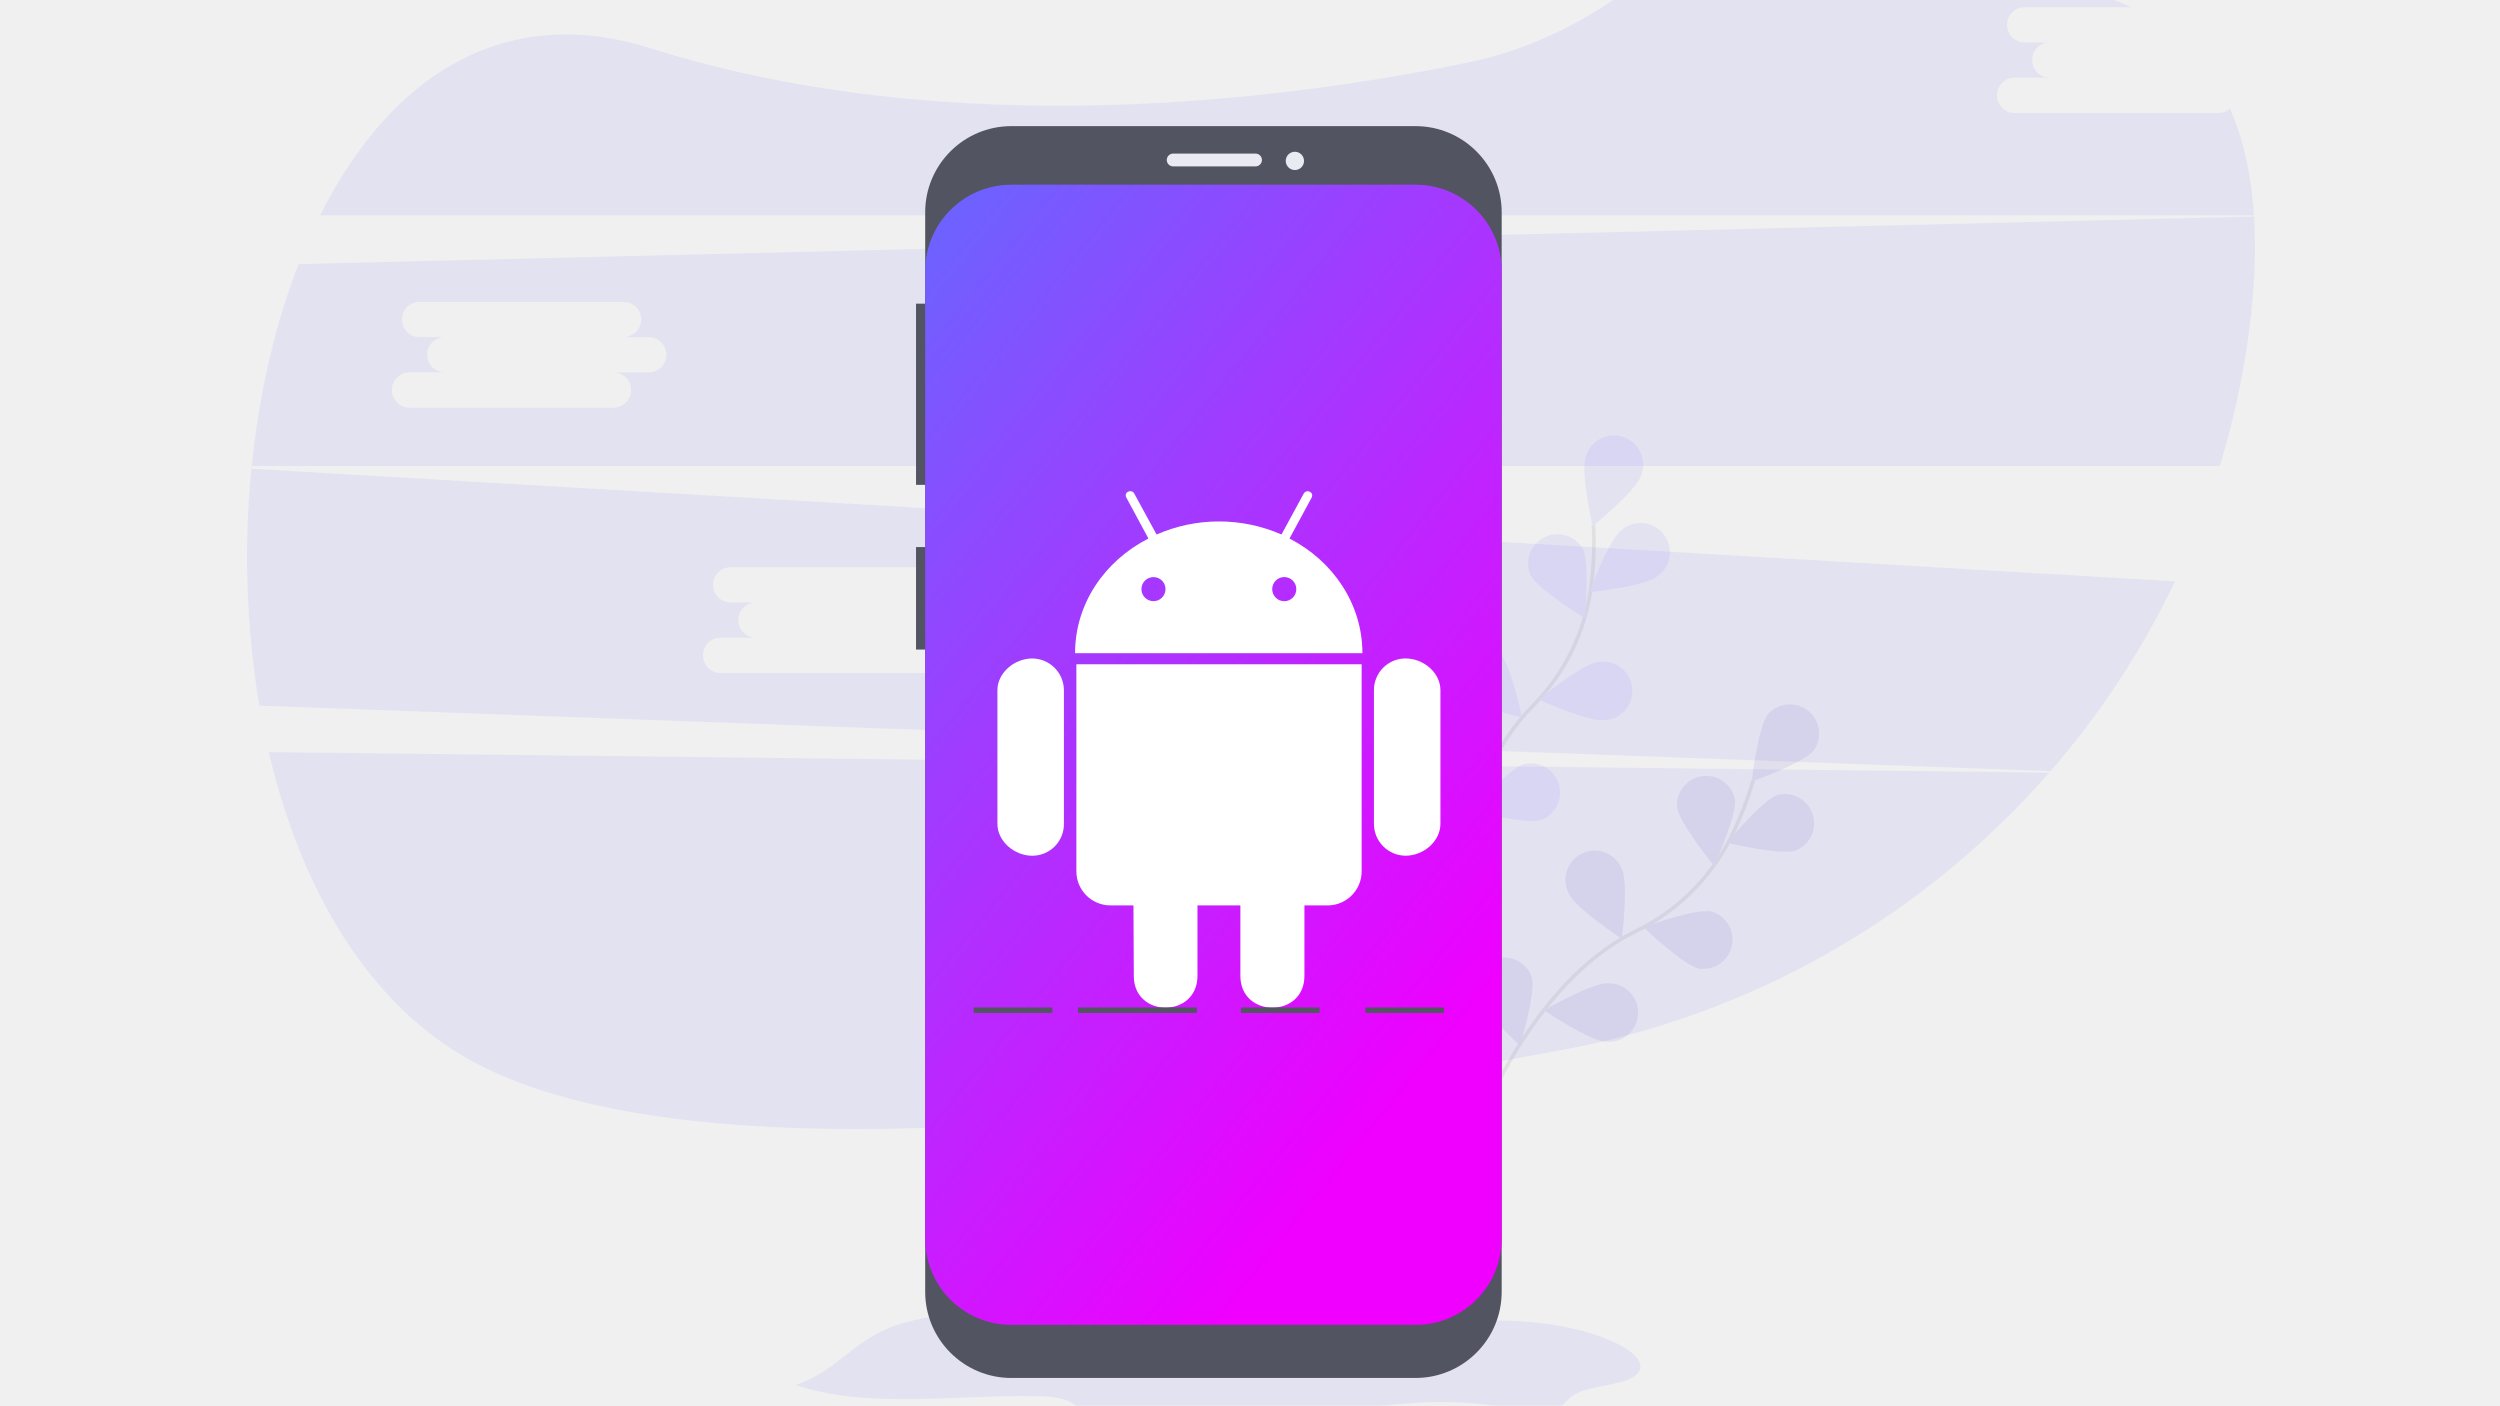
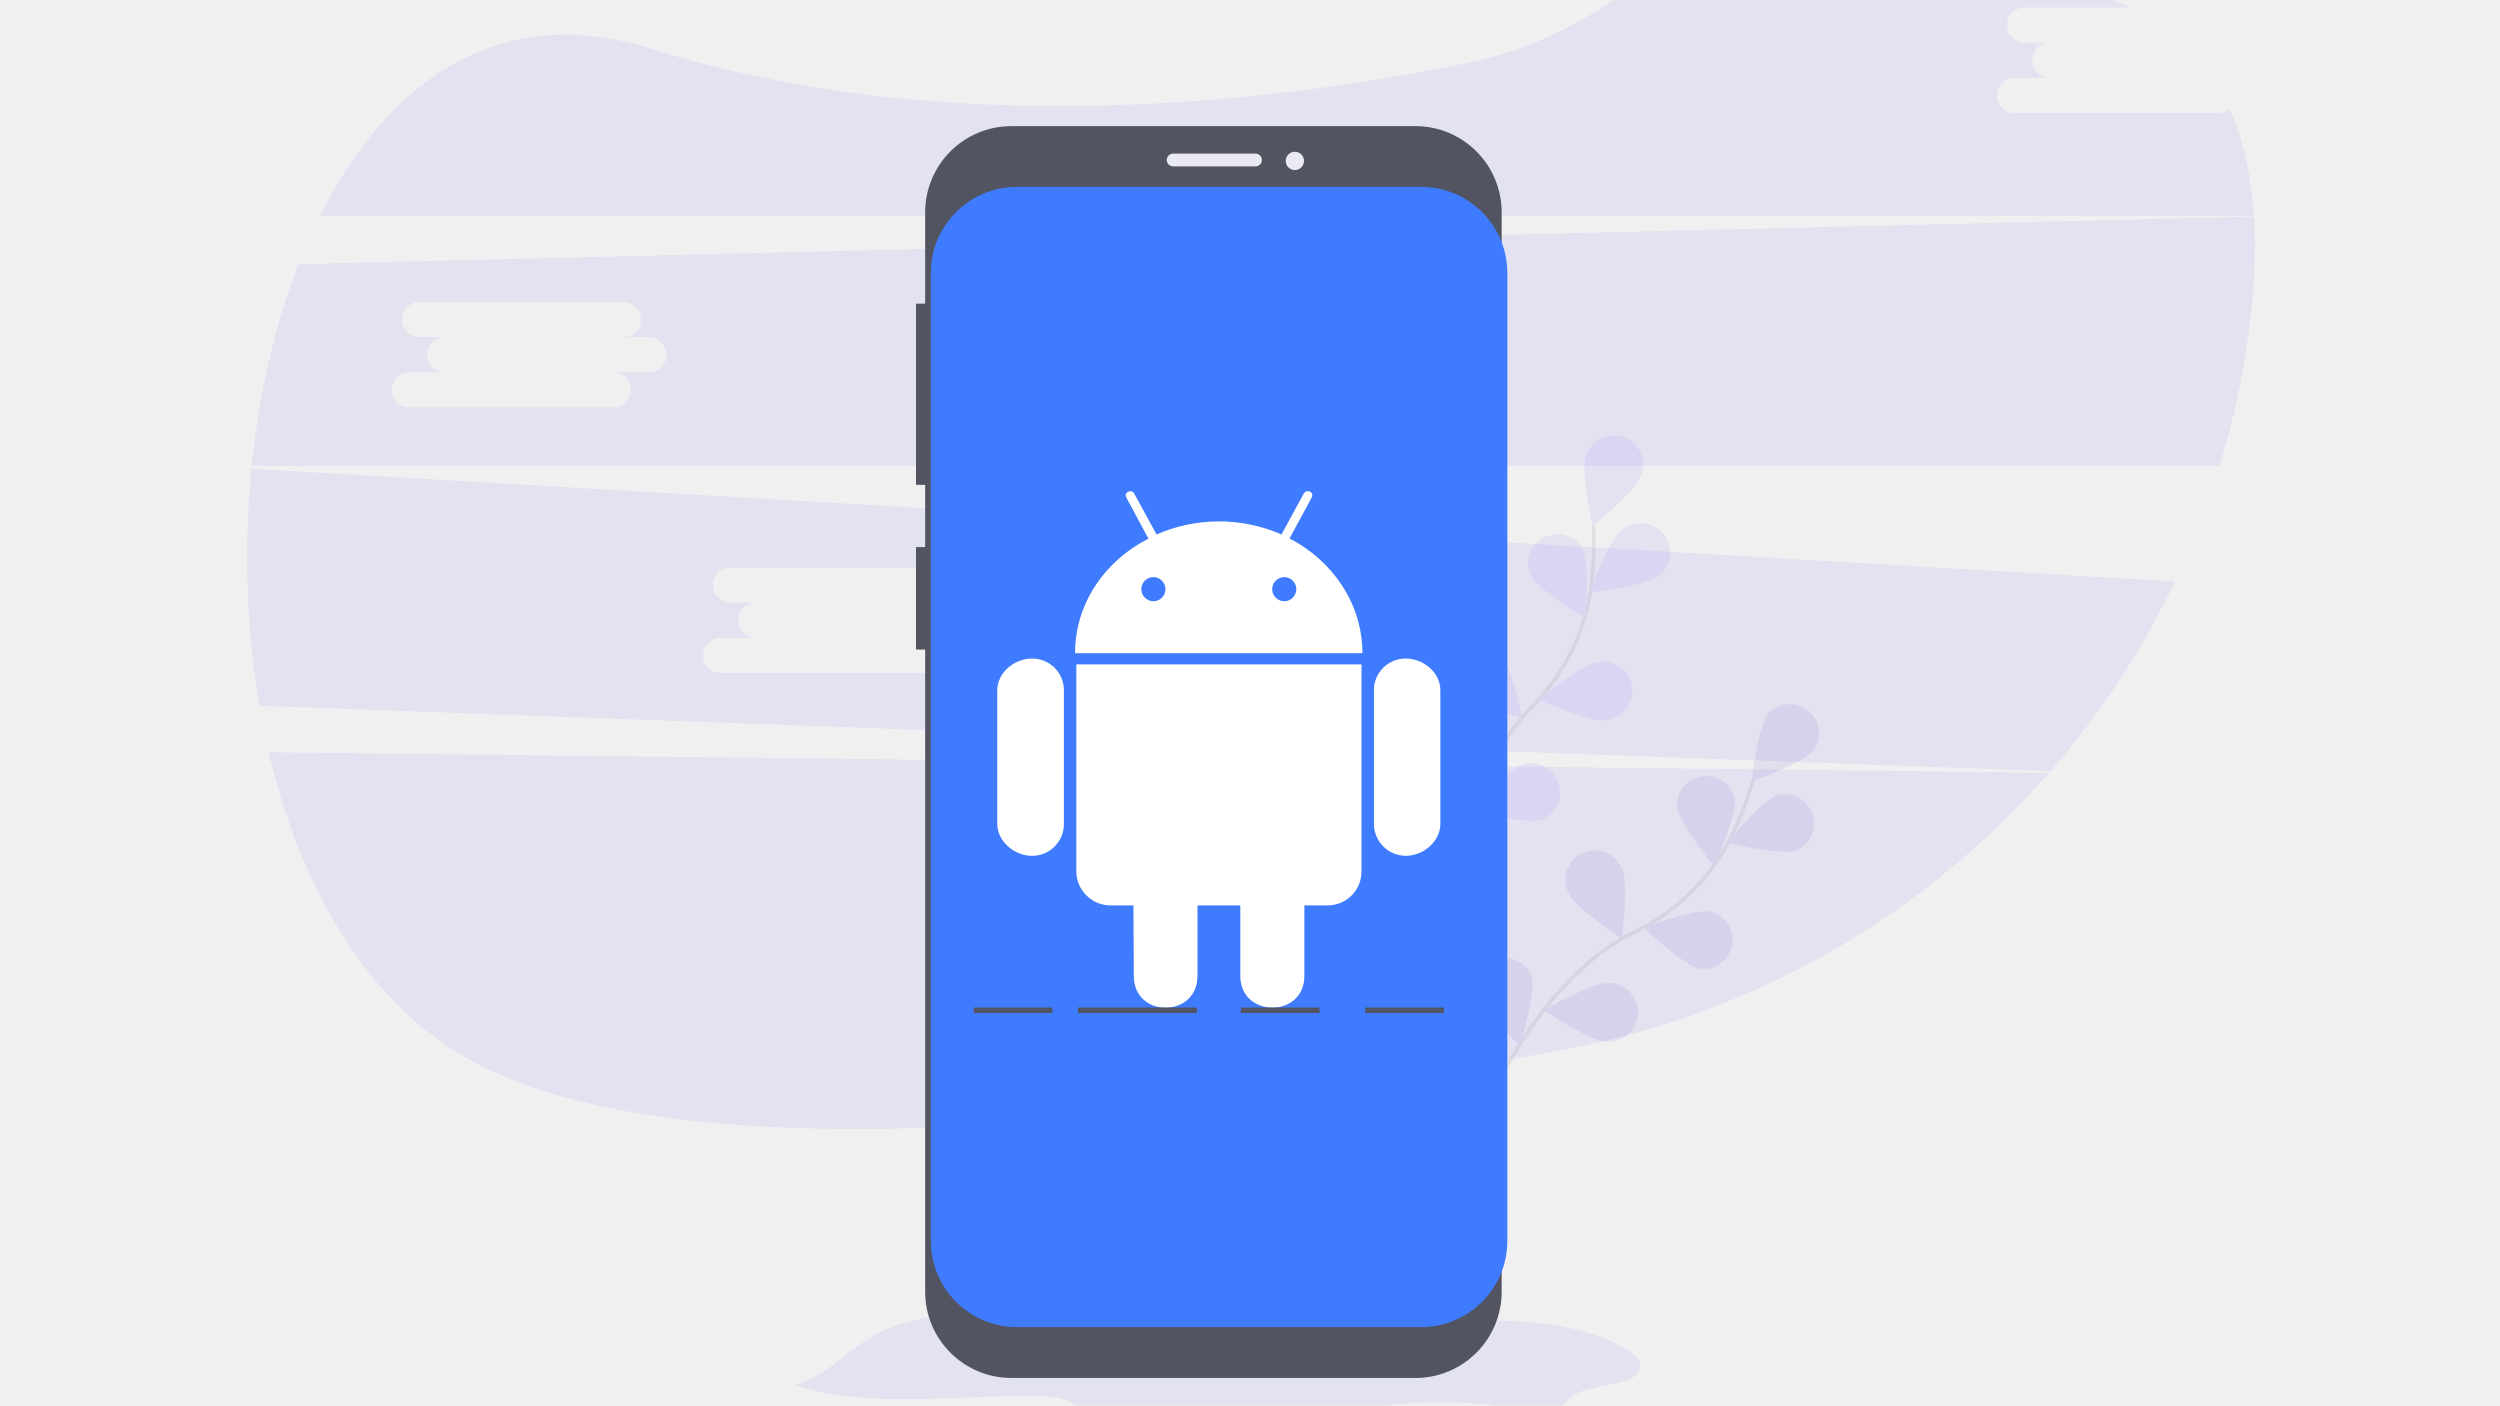
- <svg xmlns="http://www.w3.org/2000/svg" width="1366" height="768" viewBox="0 0 1366 768">
-   <defs>
-     <linearGradient id="linear-gradient" x1="-0.069" y1="0.082" x2="0.5" y2="1" gradientUnits="objectBoundingBox">
-       <stop offset="0" stop-color="#6c63ff" />
-       <stop offset="0.988" stop-color="#ed01ff" />
-       <stop offset="1" stop-color="#ef00ff" />
-     </linearGradient>
-     <clipPath id="clip-android">
-       <rect width="1366" height="768" />
+ <svg xmlns="http://www.w3.org/2000/svg" xmlns:xlink="http://www.w3.org/1999/xlink" version="1.1" id="Layer_1" x="0px" y="0px" viewBox="0 0 1366 768" style="enable-background:new 0 0 1366 768;" xml:space="preserve">
+   <style type="text/css">
+ 	.st0{clip-path:url(#SVGID_2_);}
+ 	.st1{opacity:0.1;fill:#6C63FF;enable-background:new    ;}
+ 	.st2{opacity:0.1;}
+ 	.st3{fill:none;stroke:#535461;stroke-width:2;stroke-miterlimit:10;}
+ 	.st4{fill:#6C63FF;}
+ 	.st5{opacity:0.25;enable-background:new    ;}
+ 	.st6{fill:#535461;}
+ 	.st7{fill:#3F7BFF;}
+ 	.st8{fill:#EAEAF3;}
+ 	.st9{fill:#FFFFFF;}
+ </style>
+   <g>
+     <defs>
+       <rect id="SVGID_1_" width="1366" height="768" />
+     </defs>
+     <clipPath id="SVGID_2_">
+       <use xlink:href="#SVGID_1_" style="overflow:visible;" />
    </clipPath>
-   </defs>
-   <g id="android" clip-path="url(#clip-android)">
-     <g id="Group_3" data-name="Group 3" transform="translate(135.01 -18.98)">
-       <path id="Path_1" data-name="Path 1" d="M63.3,476c17.36,74.2,54.11,138.34,112.19,169.43,120.7,64.61,392.91,31.29,596.07-7A465.21,465.21,0,0,0,1036.1,487.2Z" transform="translate(-51.45 -46.05)" fill="#6c63ff" opacity="0.1" />
-       <path id="Path_2" data-name="Path 2" d="M1128.65,126.76H1017.18a9.635,9.635,0,1,1,0-19.27h19.27a9.635,9.635,0,1,1,0-19.27h-13.76a9.635,9.635,0,1,1,0-19.27h58.18c-12.91-6-28-10.27-45.38-12.51-158.64-20.38-215.28-6.9-235.26,7-24.65,17.1-52.15,29.68-81.54,35.74-97.88,20.19-280.93,44.49-446.84-7.78-82.46-26-143.75,17.92-180.48,91.28H1148c-1.38-21.32-5.51-41-13.09-58.24a9.58,9.58,0,0,1-6.26,2.32Z" transform="translate(-51.45 -46.05)" fill="#6c63ff" opacity="0.1" />
-       <path id="Path_3" data-name="Path 3" d="M53.84,321.15A491.061,491.061,0,0,0,58.16,450.6l978.68,35.79a460,460,0,0,0,68-103.7ZM440.92,413.5H421.65a9.635,9.635,0,0,1,0,19.27H310.18a9.635,9.635,0,1,1,0-19.27h19.27a9.635,9.635,0,1,1,0-19.27H315.69a9.635,9.635,0,1,1,0-19.27H427.16a9.635,9.635,0,0,1,0,19.27h13.76a9.635,9.635,0,0,1,0,19.27Z" transform="translate(-51.45 -46.05)" fill="#6c63ff" opacity="0.1" />
-       <path id="Path_4" data-name="Path 4" d="M1148.05,183.34l-1068.49,26C66.57,242.74,58,280.51,54,319.67H1129.33a456.464,456.464,0,0,0,15.53-70.33C1148.06,226.32,1149.34,204.07,1148.05,183.34ZM270.92,268.5H251.65a9.635,9.635,0,0,1,0,19.27H140.18a9.635,9.635,0,1,1,0-19.27h19.27a9.635,9.635,0,0,1,0-19.27H145.69a9.635,9.635,0,1,1,0-19.27H257.16a9.635,9.635,0,0,1,0,19.27h13.76a9.635,9.635,0,1,1,0,19.27Z" transform="translate(-51.45 -46.05)" fill="#6c63ff" opacity="0.1" />
-       <g id="Group_1" data-name="Group 1" opacity="0.1">
-         <path id="Path_5" data-name="Path 5" d="M729,669.33s28.2-69.5,80.86-95.28A113.651,113.651,0,0,0,861.47,524a191.139,191.139,0,0,0,12.93-32.5" transform="translate(-51.45 -46.05)" fill="none" stroke="#535461" stroke-miterlimit="10" stroke-width="2" />
-         <path id="Path_6" data-name="Path 6" d="M907.49,475.05c-5.49,6.9-33.9,17-33.9,17s3.42-30,8.91-36.85a16,16,0,0,1,25,19.88Z" transform="translate(-51.45 -46.05)" fill="#6c63ff" />
-         <path id="Path_7" data-name="Path 7" d="M897.74,529.71c-8.36,2.81-37.68-4.18-37.68-4.18s19.15-23.28,27.51-26.09a16,16,0,0,1,10.17,30.27Z" transform="translate(-51.45 -46.05)" fill="#6c63ff" />
-         <path id="Path_8" data-name="Path 8" d="M844.88,594.31c-8.63-1.79-30.42-22.63-30.42-22.63s28.28-10.43,36.92-8.64a16,16,0,0,1-6.5,31.26Z" transform="translate(-51.45 -46.05)" fill="#6c63ff" />
-         <path id="Path_9" data-name="Path 9" d="M793.88,634.19c-8.81-.31-33.81-17.16-33.81-17.16S786.19,602,795,602.28a16,16,0,1,1-1.12,31.91Z" transform="translate(-51.45 -46.05)" fill="#6c63ff" />
-         <path id="Path_10" data-name="Path 10" d="M832.76,506c1.13,8.75,20.22,32.07,20.22,32.07s12.57-27.4,11.45-36.15A16,16,0,0,0,832.76,506Z" transform="translate(-51.45 -46.05)" fill="#6c63ff" />
-         <path id="Path_11" data-name="Path 11" d="M773.7,553.39c3.69,8,28.89,24.55,28.89,24.55s3.8-29.91.11-37.91a16,16,0,1,0-29,13.37Z" transform="translate(-51.45 -46.05)" fill="#6c63ff" />
-         <path id="Path_12" data-name="Path 12" d="M722.62,607.33c2.28,8.52,24.33,29.08,24.33,29.08s8.8-28.83,6.51-37.35a16,16,0,0,0-30.84,8.27Z" transform="translate(-51.45 -46.05)" fill="#6c63ff" />
-         <path id="Path_13" data-name="Path 13" d="M907.49,475.05c-5.49,6.9-33.9,17-33.9,17s3.42-30,8.91-36.85a16,16,0,0,1,25,19.88Z" transform="translate(-51.45 -46.05)" opacity="0.25" />
-         <path id="Path_14" data-name="Path 14" d="M897.74,529.71c-8.36,2.81-37.68-4.18-37.68-4.18s19.15-23.28,27.51-26.09a16,16,0,0,1,10.17,30.27Z" transform="translate(-51.45 -46.05)" opacity="0.25" />
-         <path id="Path_15" data-name="Path 15" d="M844.88,594.31c-8.63-1.79-30.42-22.63-30.42-22.63s28.28-10.43,36.92-8.64a16,16,0,0,1-6.5,31.26Z" transform="translate(-51.45 -46.05)" opacity="0.25" />
-         <path id="Path_16" data-name="Path 16" d="M793.88,634.19c-8.81-.31-33.81-17.16-33.81-17.16S786.19,602,795,602.28a16,16,0,1,1-1.12,31.91Z" transform="translate(-51.45 -46.05)" opacity="0.25" />
-         <path id="Path_17" data-name="Path 17" d="M832.76,506c1.13,8.75,20.22,32.07,20.22,32.07s12.57-27.4,11.45-36.15A16,16,0,0,0,832.76,506Z" transform="translate(-51.45 -46.05)" opacity="0.25" />
-         <path id="Path_18" data-name="Path 18" d="M773.7,553.39c3.69,8,28.89,24.55,28.89,24.55s3.8-29.91.11-37.91a16,16,0,1,0-29,13.37Z" transform="translate(-51.45 -46.05)" opacity="0.25" />
-         <path id="Path_19" data-name="Path 19" d="M722.62,607.33c2.28,8.52,24.33,29.08,24.33,29.08s8.8-28.83,6.51-37.35a16,16,0,0,0-30.84,8.27Z" transform="translate(-51.45 -46.05)" opacity="0.25" />
+     <g id="android" class="st0">
+       <g id="Group_3" transform="translate(135.01 -18.98)">
+         <path id="Path_1" class="st1" d="M11.8,430C29.2,504.2,66,568.3,124,599.4c120.7,64.6,392.9,31.3,596.1-7     c102.7-19.3,195.8-72.6,264.5-151.2L11.8,430z" />
+         <path id="Path_2" class="st1" d="M1077.2,80.7H965.7c-5.3,0-9.6-4.3-9.6-9.6c0-5.3,4.3-9.6,9.6-9.6c0,0,0,0,0,0H985     c-5.3,0-9.6-4.3-9.6-9.6s4.3-9.6,9.6-9.6h-13.8c-5.3,0-9.6-4.3-9.6-9.6s4.3-9.6,9.6-9.6h58.2c-12.9-6-28-10.3-45.4-12.5     c-158.6-20.4-215.3-6.9-235.3,7c-24.7,17.1-52.2,29.7-81.5,35.7c-97.9,20.2-280.9,44.5-446.8-7.8c-82.5-26-143.8,17.9-180.5,91.3     h1056.6c-1.4-21.3-5.5-41-13.1-58.2C1081.7,79.9,1079.5,80.7,1077.2,80.7L1077.2,80.7z" />
+         <path id="Path_3" class="st1" d="M2.4,275.1c-4.3,43.2-2.8,86.7,4.3,129.5l978.7,35.8c27.2-31.3,50.1-66.2,68-103.7L2.4,275.1z      M389.5,367.5h-19.3c5.3,0,9.6,4.3,9.6,9.6c0,5.3-4.3,9.6-9.6,9.6H258.7c-5.3,0-9.6-4.3-9.6-9.6s4.3-9.6,9.6-9.6c0,0,0,0,0,0H278     c-5.3,0-9.6-4.3-9.6-9.6s4.3-9.6,9.6-9.6c0,0,0,0,0,0h-13.8c-5.3,0-9.6-4.3-9.6-9.6s4.3-9.6,9.6-9.6c0,0,0,0,0,0h111.5     c5.3,0,9.6,4.3,9.6,9.6c0,5.3-4.3,9.6-9.6,9.6h13.8c5.3,0,9.6,4.3,9.6,9.6C399.1,363.1,394.8,367.4,389.5,367.5z" />
+         <path id="Path_4" class="st1" d="M1096.6,137.3l-1068.5,26c-13,33.4-21.6,71.2-25.6,110.3h1075.3c7-23,12.2-46.5,15.5-70.3     C1096.6,180.3,1097.9,158,1096.6,137.3z M219.5,222.4h-19.3c5.3,0,9.6,4.3,9.6,9.6c0,5.3-4.3,9.6-9.6,9.6H88.7     c-5.3,0-9.6-4.3-9.6-9.6c0-5.3,4.3-9.6,9.6-9.6c0,0,0,0,0,0H108c-5.3,0-9.6-4.3-9.6-9.6s4.3-9.6,9.6-9.6l0,0H94.2     c-5.3,0-9.6-4.3-9.6-9.6c0-5.3,4.3-9.6,9.6-9.6h111.5c5.3,0,9.6,4.3,9.6,9.6c0,5.3-4.3,9.6-9.6,9.6h13.8c5.3,0,9.6,4.3,9.6,9.6     S224.8,222.4,219.5,222.4z" />
+         <g id="Group_1" class="st2">
+           <path id="Path_5" class="st3" d="M677.5,623.3c0,0,28.2-69.5,80.9-95.3c22.2-10.7,40.3-28.2,51.6-50.1      c5.3-10.4,9.6-21.3,12.9-32.5" />
+           <path id="Path_6" class="st4" d="M856,429c-5.5,6.9-33.9,17-33.9,17s3.4-30,8.9-36.9c5.9-6.6,16-7.1,22.6-1.2      C859.7,413.4,860.7,422.4,856,429L856,429z" />
+           <path id="Path_7" class="st4" d="M846.3,483.7c-8.4,2.8-37.7-4.2-37.7-4.2s19.2-23.3,27.5-26.1c8.5-2.3,17.3,2.8,19.6,11.4      C857.7,472.5,853.7,480.6,846.3,483.7z" />
+           <path id="Path_8" class="st4" d="M793.4,548.3c-8.6-1.8-30.4-22.6-30.4-22.6s28.3-10.4,36.9-8.6c8.5,2.4,13.5,11.2,11.1,19.7      C808.9,544.4,801.4,549.4,793.4,548.3L793.4,548.3z" />
+           <path id="Path_9" class="st4" d="M742.4,588.1c-8.8-0.3-33.8-17.2-33.8-17.2s26.1-15,34.9-14.8c8.8-0.3,16.2,6.7,16.5,15.5      c0.3,8.8-6.7,16.2-15.5,16.5C743.8,588.2,743.1,588.2,742.4,588.1z" />
+           <path id="Path_10" class="st4" d="M781.3,460c1.1,8.8,20.2,32.1,20.2,32.1s12.6-27.4,11.5-36.1c-1.7-8.7-10.1-14.3-18.8-12.6      C786.3,444.8,780.8,451.9,781.3,460z" />
+           <path id="Path_11" class="st4" d="M722.3,507.3c3.7,8,28.9,24.5,28.9,24.5s3.8-29.9,0.1-37.9c-3.2-8.2-12.4-12.4-20.7-9.2      c-8.2,3.2-12.4,12.4-9.2,20.7C721.6,506.1,721.9,506.7,722.3,507.3L722.3,507.3z" />
+           <path id="Path_12" class="st4" d="M671.2,561.3c2.3,8.5,24.3,29.1,24.3,29.1s8.8-28.8,6.5-37.3c-2.8-8.4-11.9-12.8-20.3-10      C674.1,545.6,669.6,553.4,671.2,561.3L671.2,561.3z" />
+           <path id="Path_13" class="st5" d="M856,429c-5.5,6.9-33.9,17-33.9,17s3.4-30,8.9-36.9c5.9-6.6,16-7.1,22.6-1.2      C859.7,413.4,860.7,422.4,856,429L856,429z" />
+           <path id="Path_14" class="st5" d="M846.3,483.7c-8.4,2.8-37.7-4.2-37.7-4.2s19.2-23.3,27.5-26.1c8.5-2.3,17.3,2.8,19.6,11.4      C857.7,472.5,853.7,480.6,846.3,483.7z" />
+           <path id="Path_15" class="st5" d="M793.4,548.3c-8.6-1.8-30.4-22.6-30.4-22.6s28.3-10.4,36.9-8.6c8.5,2.4,13.5,11.2,11.1,19.7      C808.9,544.4,801.4,549.4,793.4,548.3L793.4,548.3z" />
+           <path id="Path_16" class="st5" d="M742.4,588.1c-8.8-0.3-33.8-17.2-33.8-17.2s26.1-15,34.9-14.8c8.8-0.3,16.2,6.7,16.5,15.5      c0.3,8.8-6.7,16.2-15.5,16.5C743.8,588.2,743.1,588.2,742.4,588.1z" />
+           <path id="Path_17" class="st5" d="M781.3,460c1.1,8.8,20.2,32.1,20.2,32.1s12.6-27.4,11.5-36.1c-1.7-8.7-10.1-14.3-18.8-12.6      C786.3,444.8,780.8,451.9,781.3,460z" />
+           <path id="Path_18" class="st5" d="M722.3,507.3c3.7,8,28.9,24.5,28.9,24.5s3.8-29.9,0.1-37.9c-3.2-8.2-12.4-12.4-20.7-9.2      c-8.2,3.2-12.4,12.4-9.2,20.7C721.6,506.1,721.9,506.7,722.3,507.3L722.3,507.3z" />
+           <path id="Path_19" class="st5" d="M671.2,561.3c2.3,8.5,24.3,29.1,24.3,29.1s8.8-28.8,6.5-37.3c-2.8-8.4-11.9-12.8-20.3-10      C674.1,545.6,669.6,553.4,671.2,561.3L671.2,561.3z" />
+         </g>
+         <g id="Group_2" class="st2">
+           <path id="Path_20" class="st3" d="M657.5,521.7c0,0,3.6-74.9,44.7-116.7c17.3-17.4,28.6-40,32-64.4c1.5-11.6,2-23.3,1.4-34.9" />
+           <path id="Path_21" class="st4" d="M761.5,279.2c-2.9,8.3-26.3,27.3-26.3,27.3s-6.7-29.4-3.8-37.7c2.3-8.5,11.1-13.6,19.6-11.3      c8.5,2.3,13.6,11.1,11.3,19.6C762.1,277.8,761.8,278.5,761.5,279.2z" />
+           <path id="Path_22" class="st4" d="M770.4,334c-7,5.4-36.9,8.6-36.9,8.6s10.3-28.3,17.3-33.7c6.6-5.9,16.7-5.3,22.6,1.3      c5.9,6.6,5.3,16.7-1.3,22.6C771.5,333.1,771,333.6,770.4,334z" />
+           <path id="Path_23" class="st4" d="M742,412.5c-8.7,1.2-36.2-11.3-36.2-11.3s23.2-19.2,32-20.4c8.7-1.7,17.1,3.9,18.8,12.5      c1.7,8.7-3.9,17.1-12.5,18.8C743.4,412.3,742.7,412.4,742,412.5L742,412.5z" />
+           <path id="Path_24" class="st4" d="M707.1,467c-8.4,2.6-37.6-5-37.6-5s19.6-22.9,28.1-25.5c8.6-2.1,17.2,3.2,19.3,11.8      C718.8,456.1,714.6,464.1,707.1,467L707.1,467z" />
+           <path id="Path_25" class="st4" d="M701.3,333.2c4,7.9,29.7,23.5,29.7,23.5s2.8-30-1.2-37.9c-4.5-7.6-14.3-10.2-21.9-5.7      C700.9,317.2,698.1,325.8,701.3,333.2L701.3,333.2z" />
+           <path id="Path_26" class="st4" d="M661.3,397.5c6.1,6.3,35.4,13.6,35.4,13.6s-6.3-29.5-12.5-35.8c-6.5-5.9-16.7-5.5-22.6,1.1      C656.2,382.3,656,391.4,661.3,397.5L661.3,397.5z" />
+           <path id="Path_27" class="st4" d="M631,465.3c5,7.3,32.6,19.4,32.6,19.4s-1.3-30.1-6.2-37.4c-5.5-6.9-15.6-8-22.5-2.5      C628.6,449.7,627,458.4,631,465.3L631,465.3z" />
+         </g>
+         <path id="Path_28" class="st1" d="M299.7,775.8c39.3,13.2,87.3,5.2,131.9,6.1c6.1,0.1,12.6,0.5,17.5,2.8s7.3,6,10.7,9.2     c12.5,11.8,38.1,15.6,60.5,13.6s42.9-8.6,64-13.7c36.5-8.7,78.3-12.7,114.3-3.2c3.3,0.9,6.8,1.9,10.3,1.5     c7.9-0.8,10.3-7.1,15.8-10.7c10-6.5,31.6-4.8,36-13.3c2.6-5-3.3-10.2-9.8-13.6c-24.6-13.2-59.8-15.3-92.1-13.3     s-63.9,7.6-96.3,7.7c-40.3,0-79.3-8.6-119.3-12.1c-27.7-2.4-57.9-2.1-83.8,5C331.4,749.5,325.2,766.9,299.7,775.8z" />
+         <rect id="Rectangle_1" x="365.5" y="184.9" class="st6" width="7" height="99" />
+         <rect id="Rectangle_2" x="365.5" y="317.9" class="st6" width="7" height="56" />
+         <path id="Rectangle_3" class="st6" d="M417.6,87.9h220.8c26,0,47.1,21.1,47.1,47.1v589.8c0,26-21.1,47.1-47.1,47.1H417.6     c-26,0-47.1-21.1-47.1-47.1V135C370.5,109,391.6,87.9,417.6,87.9z" />
+         <path id="Rectangle_4" class="st7" d="M420.7,121.1h220.8c26,0,47.1,21.1,47.1,47.1V697c0,26-21.1,47.1-47.1,47.1H420.7     c-26,0-47.1-21.1-47.1-47.1V168.2C373.6,142.2,394.6,121.1,420.7,121.1z" />
+         <path id="Rectangle_5" class="st8" d="M506,102.9h45c1.9,0,3.5,1.6,3.5,3.5l0,0c0,1.9-1.6,3.5-3.5,3.5h-45     c-1.9,0-3.5-1.6-3.5-3.5l0,0C502.5,104.5,504.1,102.9,506,102.9z" />
+         <circle id="Ellipse_1" class="st8" cx="572.5" cy="106.9" r="5" />
+         <path id="Path_29" class="st9" d="M446.3,396.1v73c0.1,9.5-7.5,17.4-17.1,17.5c-0.1,0-0.2,0-0.3,0c-9.6,0-19-7.8-19-17.5v-73     c0-9.5,9.3-17.3,19-17.3C438.5,378.8,446.3,386.5,446.3,396.1L446.3,396.1z M453.1,495c0,10.3,8.3,18.6,18.6,18.7     c0,0,0.1,0,0.1,0h12.5l0.2,38.5c0,23.3,34.8,23.1,34.8,0v-38.5h23.4v38.5c0,23.1,35,23.2,35,0v-38.5h12.7     c10.3,0,18.6-8.4,18.5-18.6c0,0,0,0,0,0V382H453.1V495z M609.4,375.9h-157c0-27,16.1-50.4,40.1-62.6l-12-22.3     c-1.8-3.1,2.7-5,4.2-2.4l12.2,22.4c21.8-9.5,46.5-9.5,68.3,0l12.2-22.4c1.6-2.7,6-0.7,4.2,2.4l-12,22.2     C593.3,325.5,609.4,348.9,609.4,375.9z M501.8,340.9c0-3.6-3-6.6-6.6-6.6s-6.6,3-6.6,6.6c0,3.6,3,6.6,6.6,6.6     C498.9,347.5,501.8,344.5,501.8,340.9L501.8,340.9z M573.3,340.9c0-3.6-3-6.6-6.6-6.6c-3.6,0-6.6,3-6.6,6.6c0,3.6,3,6.6,6.6,6.6     C570.4,347.5,573.3,344.5,573.3,340.9L573.3,340.9z M633,378.8c-9.5,0-17.3,7.7-17.3,17.2c0,0,0,0.1,0,0.1v73     c0,9.6,7.7,17.4,17.3,17.5c0,0,0,0,0,0c9.7,0,19-7.8,19-17.5v-73C652,386.4,642.7,378.8,633,378.8L633,378.8z" />
+         <rect id="Rectangle_6" x="454" y="569.5" class="st6" width="65" height="3" />
+         <rect id="Rectangle_7" x="543" y="569.5" class="st6" width="43" height="3" />
+         <rect id="Rectangle_8" x="397" y="569.5" class="st6" width="43" height="3" />
+         <rect id="Rectangle_9" x="611" y="569.5" class="st6" width="43" height="3" />
      </g>
-       <g id="Group_2" data-name="Group 2" opacity="0.1">
-         <path id="Path_20" data-name="Path 20" d="M709,567.71s3.56-74.92,44.69-116.71a113.65,113.65,0,0,0,32-64.35,191.133,191.133,0,0,0,1.43-34.92" transform="translate(-51.45 -46.05)" fill="none" stroke="#535461" stroke-miterlimit="10" stroke-width="2" />
-         <path id="Path_21" data-name="Path 21" d="M813,325.24c-2.89,8.33-26.35,27.26-26.35,27.26s-6.7-29.39-3.81-37.72A16,16,0,1,1,813,325.24Z" transform="translate(-51.45 -46.05)" fill="#6c63ff" />
-         <path id="Path_22" data-name="Path 22" d="M821.88,380c-7,5.42-36.94,8.56-36.94,8.56s10.35-28.32,17.3-33.74A16,16,0,1,1,821.88,380Z" transform="translate(-51.45 -46.05)" fill="#6c63ff" />
-         <path id="Path_23" data-name="Path 23" d="M793.43,458.52c-8.74,1.17-36.2-11.26-36.2-11.26s23.23-19.22,32-20.39a16,16,0,1,1,4.24,31.65Z" transform="translate(-51.45 -46.05)" fill="#6c63ff" />
-         <path id="Path_24" data-name="Path 24" d="M758.54,513.05c-8.42,2.63-37.59-5-37.59-5s19.64-22.87,28.06-25.5a16,16,0,0,1,9.53,30.48Z" transform="translate(-51.45 -46.05)" fill="#6c63ff" />
-         <path id="Path_25" data-name="Path 25" d="M752.71,379.22c4,7.88,29.72,23.55,29.72,23.55s2.77-30-1.19-37.9a16,16,0,0,0-28.53,14.35Z" transform="translate(-51.45 -46.05)" fill="#6c63ff" />
-         <path id="Path_26" data-name="Path 26" d="M712.71,443.52c6.14,6.33,35.4,13.58,35.4,13.58s-6.33-29.47-12.47-35.8a16,16,0,0,0-22.93,22.23Z" transform="translate(-51.45 -46.05)" fill="#6c63ff" />
-         <path id="Path_27" data-name="Path 27" d="M682.41,511.34c5,7.28,32.6,19.37,32.6,19.37s-1.26-30.12-6.24-37.4a16,16,0,0,0-26.35,18Z" transform="translate(-51.45 -46.05)" fill="#6c63ff" />
-       </g>
-       <path id="Path_28" data-name="Path 28" d="M351.19,821.81c39.32,13.22,87.29,5.18,131.9,6.11,6.11.13,12.57.51,17.47,2.79s7.31,6,10.67,9.15c12.5,11.79,38.11,15.58,60.5,13.58s42.92-8.62,64-13.66c36.52-8.72,78.27-12.68,114.29-3.18,3.31.87,6.79,1.87,10.33,1.53,7.9-.78,10.25-7.1,15.77-10.71,10-6.52,31.63-4.75,36-13.34,2.57-5-3.34-10.2-9.77-13.64-24.62-13.16-59.84-15.33-92.06-13.3s-63.9,7.63-96.29,7.65c-40.35,0-79.34-8.59-119.3-12.11-27.68-2.44-57.89-2.14-83.84,5C382.81,795.5,376.61,812.94,351.19,821.81Z" transform="translate(-51.45 -46.05)" fill="#6c63ff" opacity="0.1" />
-       <rect id="Rectangle_1" data-name="Rectangle 1" width="7" height="99" transform="translate(365.51 184.9)" fill="#535461" />
-       <rect id="Rectangle_2" data-name="Rectangle 2" width="7" height="56" transform="translate(365.51 317.9)" fill="#535461" />
-       <rect id="Rectangle_3" data-name="Rectangle 3" width="315" height="684" rx="47.1" transform="translate(370.51 87.9)" fill="#535461" />
-       <rect id="Rectangle_4" data-name="Rectangle 4" width="315" height="623" rx="47.1" transform="translate(370.51 119.9)" fill="url(#linear-gradient)" />
-       <rect id="Rectangle_5" data-name="Rectangle 5" width="52" height="7" rx="3.5" transform="translate(502.51 102.9)" fill="#eaeaf3" />
-       <circle id="Ellipse_1" data-name="Ellipse 1" cx="5" cy="5" r="5" transform="translate(567.51 101.9)" fill="#eaeaf3" />
-       <path id="Path_29" data-name="Path 29" d="M497.76,442.15v73a17.27,17.27,0,0,1-17.33,17.46c-9.64,0-19-7.81-19-17.46v-73c0-9.52,9.33-17.33,19-17.33a17.4,17.4,0,0,1,17.33,17.33Zm6.81,98.94a18.61,18.61,0,0,0,18.65,18.65h12.54l.19,38.51c0,23.25,34.79,23.07,34.79,0v-38.5h23.44v38.51c0,23.13,35,23.19,35,0V559.75h12.73a18.59,18.59,0,0,0,18.53-18.65V428H504.57ZM660.86,421.92h-157c0-27,16.13-50.42,40.08-62.64l-12-22.25c-1.76-3.09,2.71-5,4.22-2.39l12.23,22.44a85.14,85.14,0,0,1,68.25,0l12.16-22.37c1.58-2.71,6-.69,4.22,2.39l-12,22.18C644.73,371.5,660.86,394.95,660.86,421.92Zm-107.58-35a6.58,6.58,0,1,0,0,.02Zm71.47,0a6.592,6.592,0,1,0,0,.02Zm59.74,37.88a17.28,17.28,0,0,0-17.33,17.33v73a17.39,17.39,0,0,0,17.33,17.46c9.71,0,19-7.81,19-17.46v-73c-.03-9.68-9.36-17.31-19-17.31Z" transform="translate(-51.45 -46.05)" fill="#fff" />
-       <rect id="Rectangle_6" data-name="Rectangle 6" width="65" height="3" transform="translate(454.01 569.46)" fill="#535461" />
-       <rect id="Rectangle_7" data-name="Rectangle 7" width="43" height="3" transform="translate(543.01 569.46)" fill="#535461" />
-       <rect id="Rectangle_8" data-name="Rectangle 8" width="43" height="3" transform="translate(397.01 569.46)" fill="#535461" />
-       <rect id="Rectangle_9" data-name="Rectangle 9" width="43" height="3" transform="translate(611.01 569.46)" fill="#535461" />
    </g>
  </g>
</svg>
